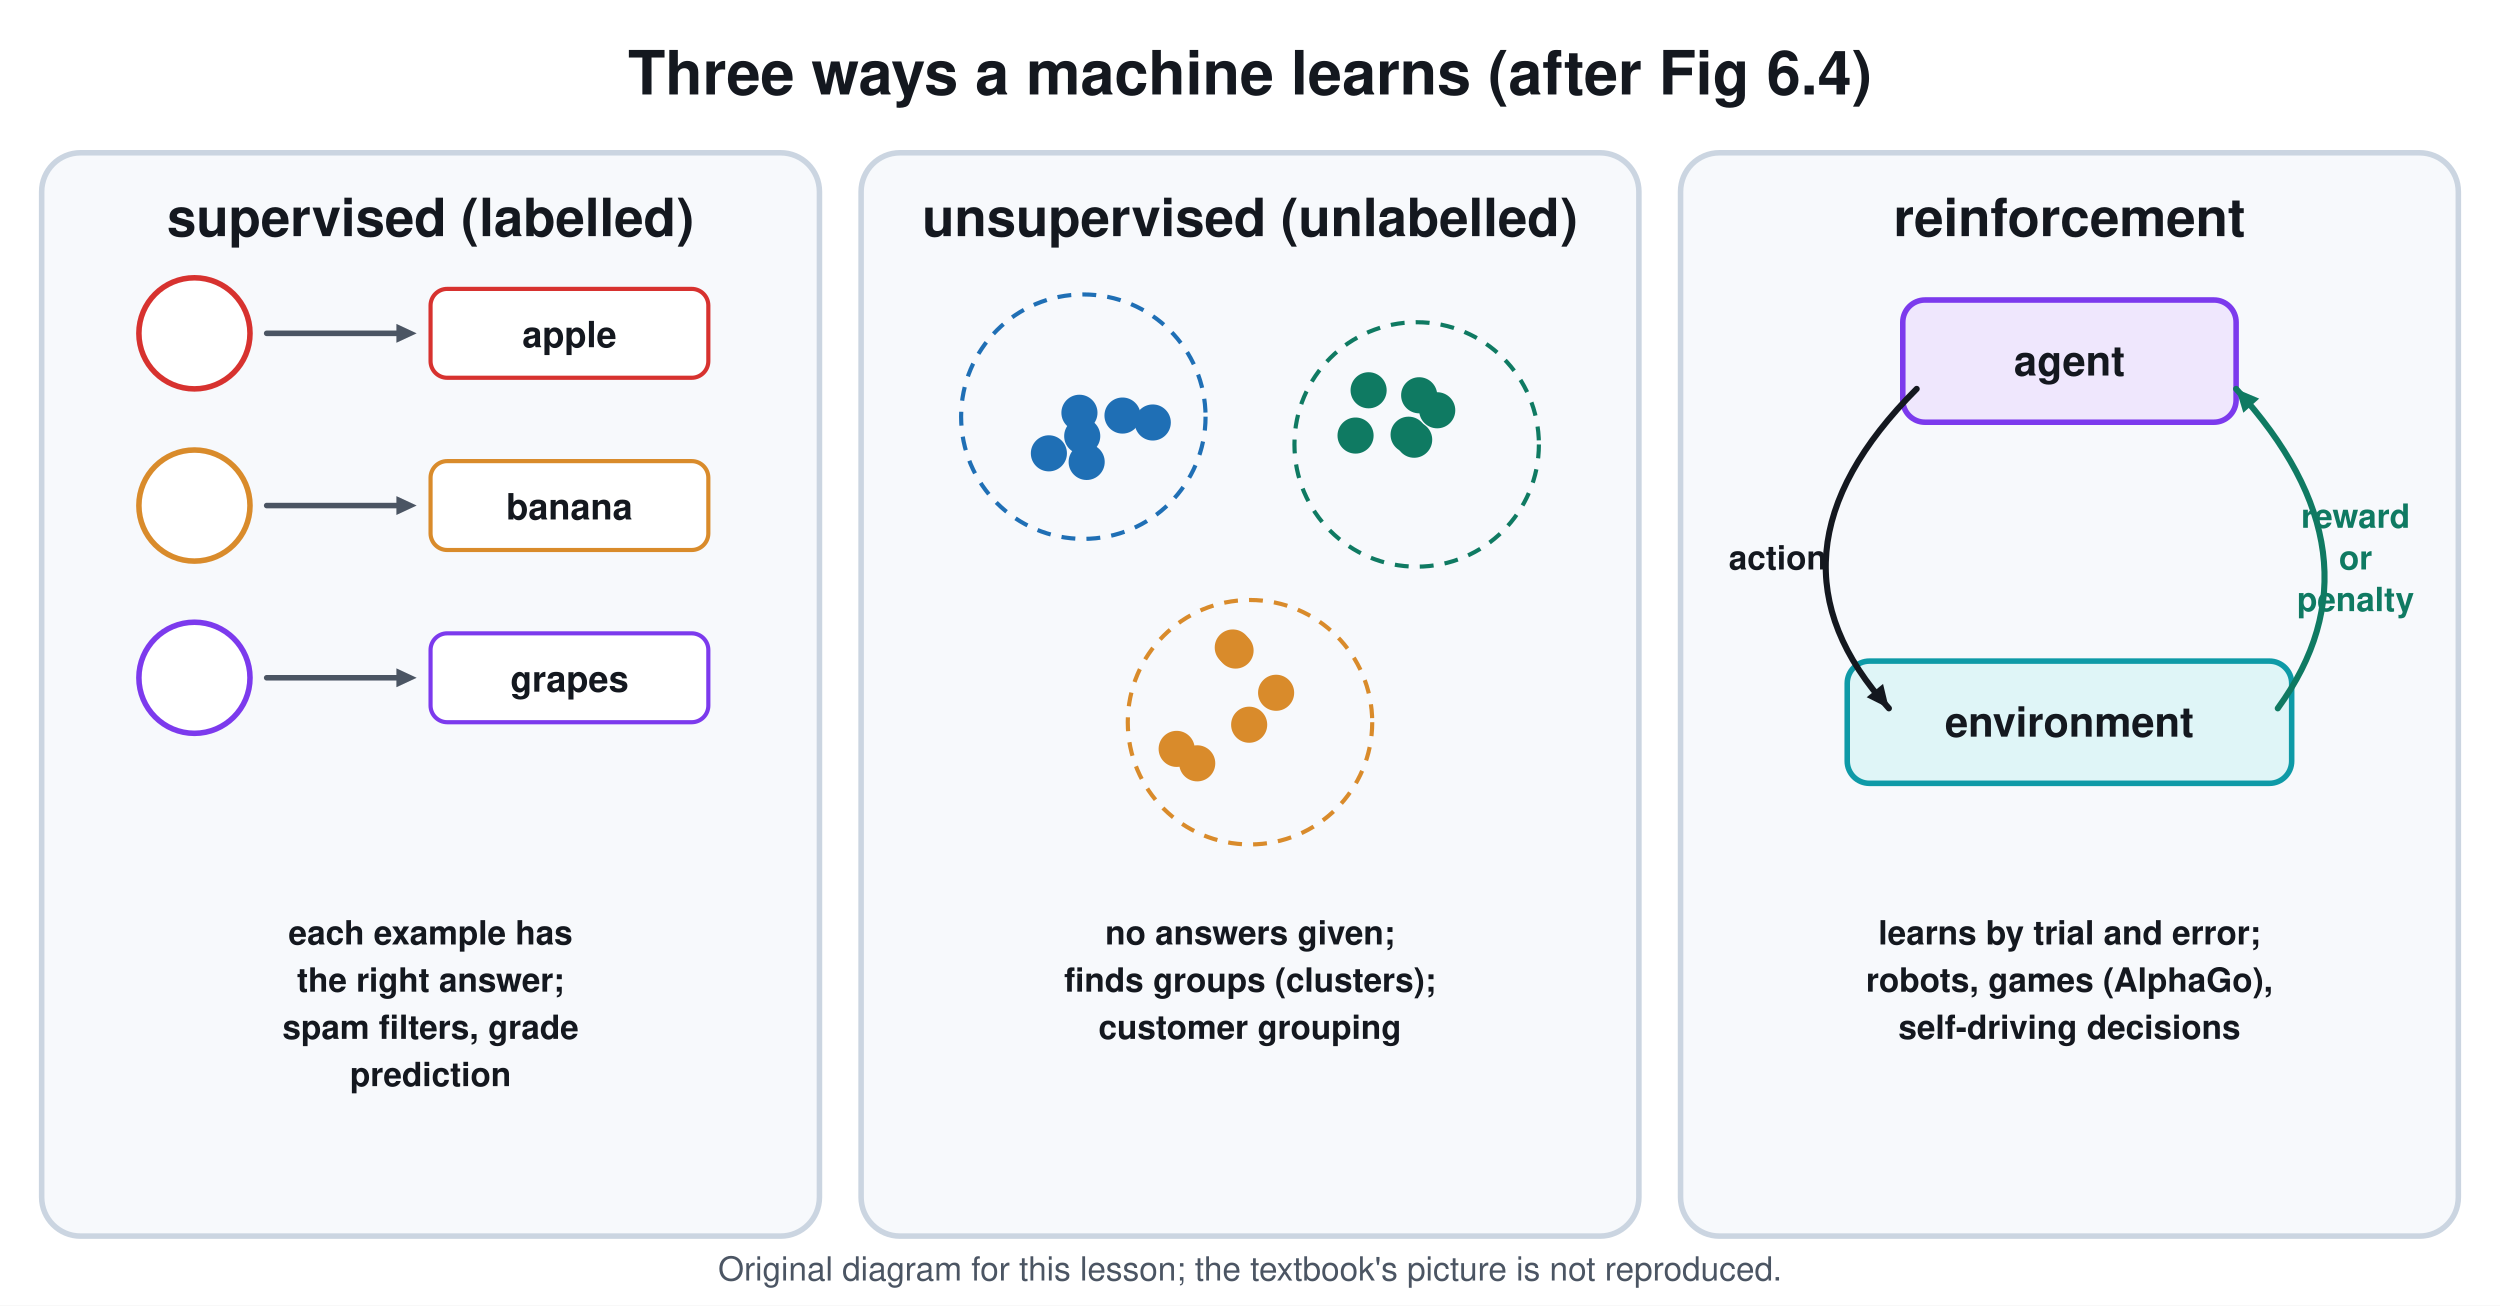
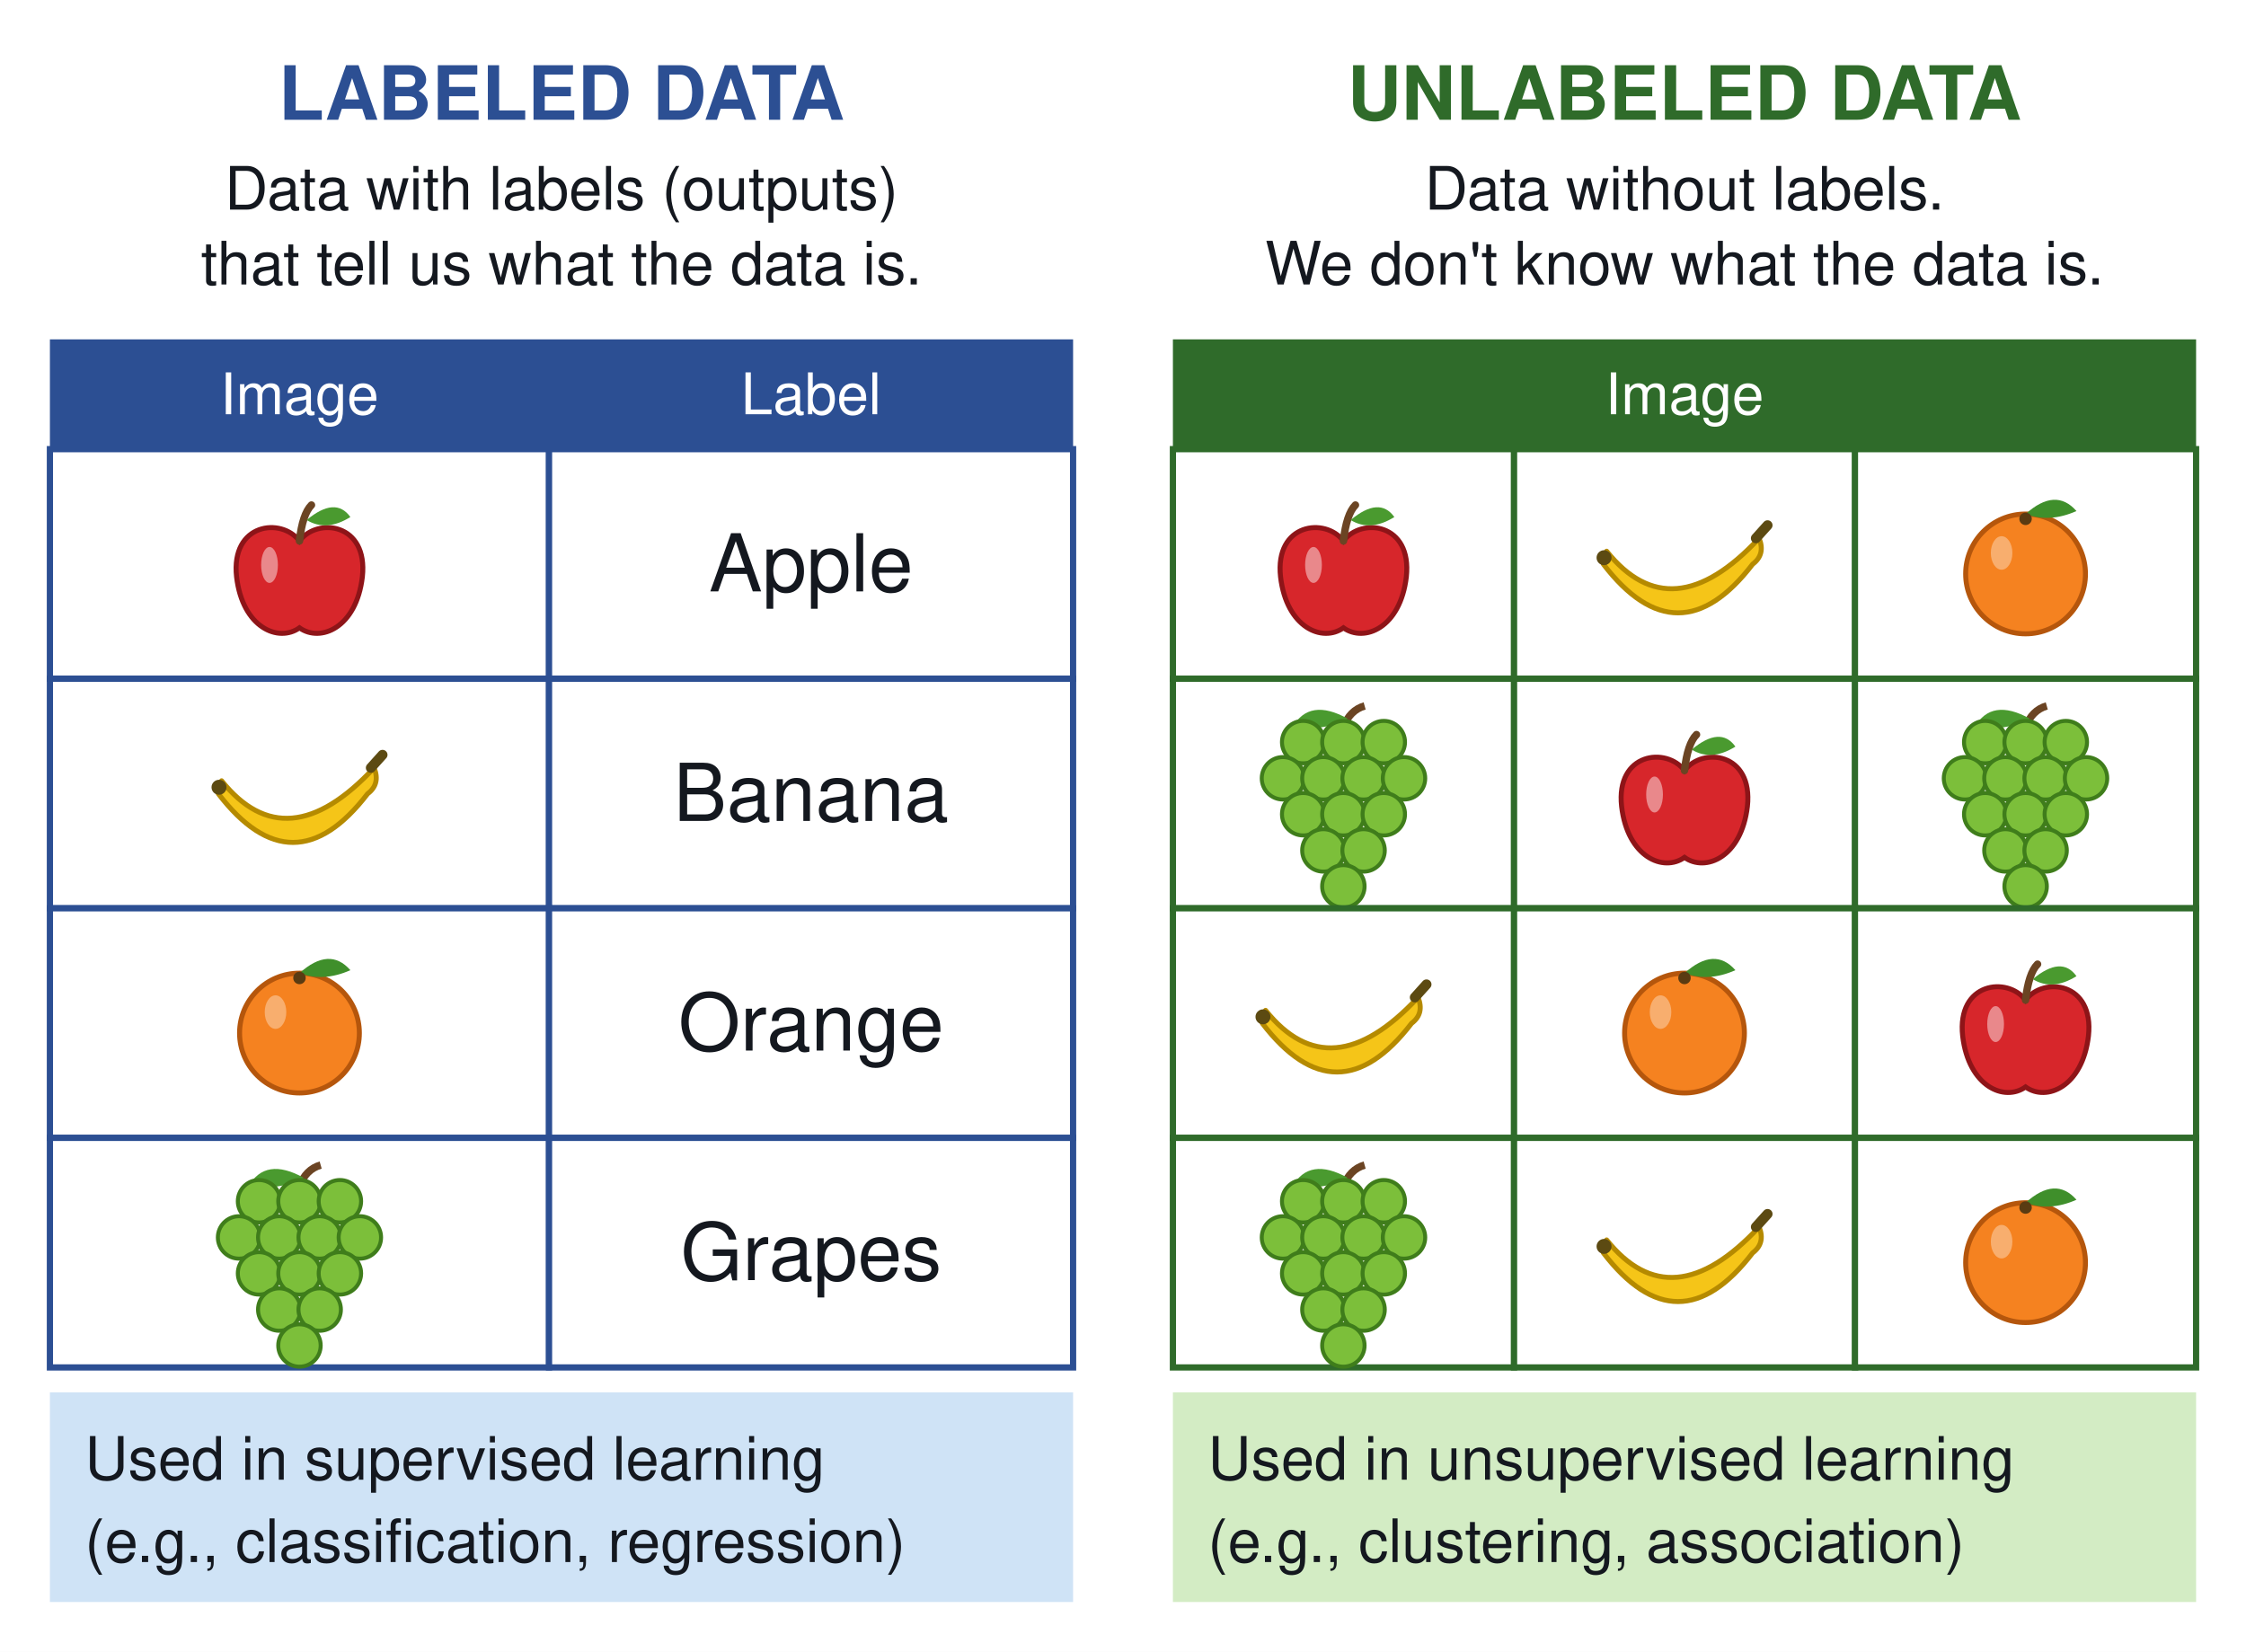
- <svg xmlns="http://www.w3.org/2000/svg" viewBox="0 0 900 470" font-family="Segoe UI, Helvetica, Arial, sans-serif">
-   <rect width="900" height="470" fill="#ffffff" />
-   <text x="450.0" y="34.0" font-size="22" fill="#14181f" text-anchor="middle" font-weight="700">Three ways a machine learns (after Fig 6.4)</text>
-   <rect x="15.0" y="55.0" width="280.0" height="390.0" rx="14" stroke="#cbd5e1" stroke-width="2" fill="#f7f9fc" />
-   <text x="155.0" y="85.0" font-size="19" fill="#14181f" text-anchor="middle" font-weight="700">supervised (labelled)</text>
-   <circle cx="70.0" cy="120.0" r="20.0" stroke="#d7322f" stroke-width="2" fill="#ffffff" />
-   <line x1="96.0" y1="120.0" x2="143.6" y2="120.0" stroke="#4b5563" stroke-width="2" stroke-linecap="round" />
-   <path d="M150.0 120.0 L142.7 123.4 L142.7 116.6 Z" fill="#4b5563" />
-   <rect x="155.0" y="104.0" width="100.0" height="32.0" rx="6" stroke="#d7322f" stroke-width="1.5" fill="#ffffff" />
-   <text x="205.0" y="125.0" font-size="13" fill="#14181f" text-anchor="middle" font-weight="700">apple</text>
-   <circle cx="70.0" cy="182.0" r="20.0" stroke="#d98b2b" stroke-width="2" fill="#ffffff" />
-   <line x1="96.0" y1="182.0" x2="143.6" y2="182.0" stroke="#4b5563" stroke-width="2" stroke-linecap="round" />
-   <path d="M150.0 182.0 L142.7 185.4 L142.7 178.6 Z" fill="#4b5563" />
-   <rect x="155.0" y="166.0" width="100.0" height="32.0" rx="6" stroke="#d98b2b" stroke-width="1.5" fill="#ffffff" />
-   <text x="205.0" y="187.0" font-size="13" fill="#14181f" text-anchor="middle" font-weight="700">banana</text>
-   <circle cx="70.0" cy="244.0" r="20.0" stroke="#7c3aed" stroke-width="2" fill="#ffffff" />
-   <line x1="96.0" y1="244.0" x2="143.6" y2="244.0" stroke="#4b5563" stroke-width="2" stroke-linecap="round" />
-   <path d="M150.0 244.0 L142.7 247.4 L142.7 240.6 Z" fill="#4b5563" />
-   <rect x="155.0" y="228.0" width="100.0" height="32.0" rx="6" stroke="#7c3aed" stroke-width="1.5" fill="#ffffff" />
-   <text x="205.0" y="249.0" font-size="13" fill="#14181f" text-anchor="middle" font-weight="700">grapes</text>
-   <text x="155.0" y="340.0" font-size="12" fill="#14181f" text-anchor="middle" font-weight="700">each example has</text>
-   <text x="155.0" y="357.0" font-size="12" fill="#14181f" text-anchor="middle" font-weight="700">the right answer;</text>
-   <text x="155.0" y="374.0" font-size="12" fill="#14181f" text-anchor="middle" font-weight="700">spam filters, grade</text>
-   <text x="155.0" y="391.0" font-size="12" fill="#14181f" text-anchor="middle" font-weight="700">prediction</text>
-   <rect x="310.0" y="55.0" width="280.0" height="390.0" rx="14" stroke="#cbd5e1" stroke-width="2" fill="#f7f9fc" />
-   <text x="450.0" y="85.0" font-size="19" fill="#14181f" text-anchor="middle" font-weight="700">unsupervised (unlabelled)</text>
-   <circle cx="390.0" cy="150.0" r="44.0" stroke="#1f6fb5" stroke-width="1.5" fill="none" stroke-dasharray="5 4" />
-   <circle cx="391.2" cy="166.3" r="6.0" stroke="#1f6fb5" stroke-width="1" fill="#1f6fb5" />
-   <circle cx="377.6" cy="163.2" r="6.0" stroke="#1f6fb5" stroke-width="1" fill="#1f6fb5" />
-   <circle cx="388.6" cy="148.6" r="6.0" stroke="#1f6fb5" stroke-width="1" fill="#1f6fb5" />
-   <circle cx="415.0" cy="152.1" r="6.0" stroke="#1f6fb5" stroke-width="1" fill="#1f6fb5" />
-   <circle cx="389.6" cy="157.0" r="6.0" stroke="#1f6fb5" stroke-width="1" fill="#1f6fb5" />
-   <circle cx="404.1" cy="149.6" r="6.0" stroke="#1f6fb5" stroke-width="1" fill="#1f6fb5" />
-   <circle cx="510.0" cy="160.0" r="44.0" stroke="#0f7a62" stroke-width="1.5" fill="none" stroke-dasharray="5 4" />
-   <circle cx="517.4" cy="147.7" r="6.0" stroke="#0f7a62" stroke-width="1" fill="#0f7a62" />
-   <circle cx="507.1" cy="156.5" r="6.0" stroke="#0f7a62" stroke-width="1" fill="#0f7a62" />
-   <circle cx="492.7" cy="140.5" r="6.0" stroke="#0f7a62" stroke-width="1" fill="#0f7a62" />
-   <circle cx="488.0" cy="156.8" r="6.0" stroke="#0f7a62" stroke-width="1" fill="#0f7a62" />
-   <circle cx="509.1" cy="158.3" r="6.0" stroke="#0f7a62" stroke-width="1" fill="#0f7a62" />
-   <circle cx="510.9" cy="142.3" r="6.0" stroke="#0f7a62" stroke-width="1" fill="#0f7a62" />
-   <circle cx="450.0" cy="260.0" r="44.0" stroke="#d98b2b" stroke-width="1.5" fill="none" stroke-dasharray="5 4" />
-   <circle cx="449.7" cy="260.9" r="6.0" stroke="#d98b2b" stroke-width="1" fill="#d98b2b" />
-   <circle cx="459.4" cy="249.4" r="6.0" stroke="#d98b2b" stroke-width="1" fill="#d98b2b" />
-   <circle cx="444.8" cy="234.2" r="6.0" stroke="#d98b2b" stroke-width="1" fill="#d98b2b" />
-   <circle cx="443.8" cy="233.1" r="6.0" stroke="#d98b2b" stroke-width="1" fill="#d98b2b" />
-   <circle cx="431.0" cy="274.8" r="6.0" stroke="#d98b2b" stroke-width="1" fill="#d98b2b" />
-   <circle cx="423.6" cy="269.6" r="6.0" stroke="#d98b2b" stroke-width="1" fill="#d98b2b" />
-   <text x="450.0" y="340.0" font-size="12" fill="#14181f" text-anchor="middle" font-weight="700">no answers given;</text>
-   <text x="450.0" y="357.0" font-size="12" fill="#14181f" text-anchor="middle" font-weight="700">finds groups (clusters);</text>
-   <text x="450.0" y="374.0" font-size="12" fill="#14181f" text-anchor="middle" font-weight="700">customer grouping</text>
-   <rect x="605.0" y="55.0" width="280.0" height="390.0" rx="14" stroke="#cbd5e1" stroke-width="2" fill="#f7f9fc" />
-   <text x="745.0" y="85.0" font-size="19" fill="#14181f" text-anchor="middle" font-weight="700">reinforcement</text>
-   <rect x="685.0" y="108.0" width="120.0" height="44.0" rx="8" stroke="#7c3aed" stroke-width="2" fill="#efe7fd" />
-   <text x="745.0" y="135.2" font-size="15" fill="#14181f" text-anchor="middle" font-weight="700">agent</text>
-   <rect x="665.0" y="238.0" width="160.0" height="44.0" rx="8" stroke="#0e9aa7" stroke-width="2" fill="#dff5f7" />
-   <text x="745.0" y="265.2" font-size="15" fill="#14181f" text-anchor="middle" font-weight="700">environment</text>
-   <path d="M690 140 Q630 200 680 255" stroke="#14181f" stroke-width="2.2" fill="none" stroke-linejoin="round" stroke-linecap="round" />
-   <path d="M680.0 255.0 L672.0 251.0 L677.9 246.2 Z" fill="#14181f" />
-   <text x="640.0" y="205.0" font-size="12" fill="#14181f" text-anchor="middle" font-weight="700">action</text>
-   <path d="M820 255 Q860 200 805 140" stroke="#0f7a62" stroke-width="2.2" fill="none" stroke-linejoin="round" stroke-linecap="round" />
-   <path d="M805.0 140.0 L813.3 143.5 L807.6 148.6 Z" fill="#0f7a62" />
-   <text x="848.0" y="190.0" font-size="12" fill="#0f7a62" text-anchor="middle" font-weight="700">reward</text>
-   <text x="848.0" y="205.0" font-size="12" fill="#0f7a62" text-anchor="middle" font-weight="700">or</text>
-   <text x="848.0" y="220.0" font-size="12" fill="#0f7a62" text-anchor="middle" font-weight="700">penalty</text>
-   <text x="745.0" y="340.0" font-size="12" fill="#14181f" text-anchor="middle" font-weight="700">learns by trial and error;</text>
-   <text x="745.0" y="357.0" font-size="12" fill="#14181f" text-anchor="middle" font-weight="700">robots, games (AlphaGo),</text>
-   <text x="745.0" y="374.0" font-size="12" fill="#14181f" text-anchor="middle" font-weight="700">self-driving decisions</text>
-   <text x="450.0" y="461" font-size="12" fill="#4b5563" text-anchor="middle">Original diagram for this lesson; the textbook's picture is not reproduced.</text>
+ <svg xmlns="http://www.w3.org/2000/svg" viewBox="0 0 900 662" width="900" height="662" font-family="Segoe UI, Helvetica, Arial, sans-serif">
+   <rect width="900" height="662" fill="#ffffff" />
+   <text x="225.0" y="48.0" font-size="30" fill="#2c4f93" text-anchor="middle" font-weight="700">LABELED DATA</text>
+   <text x="225.0" y="84.0" font-size="24" fill="#14181f" text-anchor="middle" font-weight="400">Data with labels (outputs)</text>
+   <text x="225.0" y="114.0" font-size="24" fill="#14181f" text-anchor="middle" font-weight="400">that tell us what the data is.</text>
+   <rect x="20" y="136" width="410" height="44" fill="#2c4f93" />
+   <text x="120.0" y="166.0" font-size="23" fill="#ffffff" text-anchor="middle" font-weight="400">Image</text>
+   <text x="325.0" y="166.0" font-size="23" fill="#ffffff" text-anchor="middle" font-weight="400">Label</text>
+   <rect x="20" y="180" width="200" height="92" fill="#ffffff" stroke="#2c4f93" stroke-width="2.5" />
+   <rect x="220" y="180" width="210" height="92" fill="#ffffff" stroke="#2c4f93" stroke-width="2.5" />
+   <path d="M120 216.8 C112.8 207.2 92.4 209.6 94.8 231.2 C97.2 251.6 111.6 257.6 120 251.6 C128.4 257.6 142.8 251.6 145.2 231.2 C147.6 209.6 127.2 207.2 120 216.8 Z" fill="#d7262b" stroke="#8e1418" stroke-width="2" />
+   <path d="M120 216.8 Q121.2 206.0 124.8 202.4" stroke="#6b4423" stroke-width="3" fill="none" stroke-linecap="round" />
+   <path d="M122.88 208.4 Q134.4 198.8 140.4 207.2 Q130.8 213.2 122.88 208.4 Z" fill="#4a9a2f" />
+   <ellipse cx="108.0" cy="226.4" rx="3.36" ry="7.2" fill="#ffffff" opacity=".45" />
+   <text x="325.0" y="237.0" font-size="32" fill="#14181f" text-anchor="middle" font-weight="400">Apple</text>
+   <rect x="20" y="272" width="200" height="92" fill="#ffffff" stroke="#2c4f93" stroke-width="2.5" />
+   <rect x="220" y="272" width="210" height="92" fill="#ffffff" stroke="#2c4f93" stroke-width="2.5" />
+   <path d="M88.8 312.9 Q114.8 345.4 149.9 307.7 Q152.5 314.2 147.3 318.1 Q117.4 357.1 87.5 318.1 Z" fill="#f5c518" stroke="#b58a00" stroke-width="2" stroke-linejoin="round" />
+   <path d="M148.6 307.7 l4.68 -5.2" stroke="#5c4a12" stroke-width="4" stroke-linecap="round" />
+   <circle cx="87.76" cy="315.5" r="3" fill="#5c4a12" />
+   <text x="325.0" y="329.0" font-size="32" fill="#14181f" text-anchor="middle" font-weight="400">Banana</text>
+   <rect x="20" y="364" width="200" height="92" fill="#ffffff" stroke="#2c4f93" stroke-width="2.5" />
+   <rect x="220" y="364" width="210" height="92" fill="#ffffff" stroke="#2c4f93" stroke-width="2.5" />
+   <circle cx="120" cy="414.0" r="24" fill="#f58220" stroke="#b5560c" stroke-width="2" />
+   <ellipse cx="110.4" cy="405.6" rx="4.32" ry="6.72" fill="#ffffff" opacity=".35" />
+   <path d="M120 390.0 Q132.0 379.2 140.4 388.8 Q129.6 393.6 120 390.0 Z" fill="#3f8f2b" />
+   <circle cx="120" cy="391.92" r="2.5" fill="#5a3b12" />
+   <text x="325.0" y="421.0" font-size="32" fill="#14181f" text-anchor="middle" font-weight="400">Orange</text>
+   <rect x="20" y="456" width="200" height="92" fill="#ffffff" stroke="#2c4f93" stroke-width="2.5" />
+   <rect x="220" y="456" width="210" height="92" fill="#ffffff" stroke="#2c4f93" stroke-width="2.5" />
+   <path d="M120 475.4 Q122.55 468.6 128.5 466.9" stroke="#6b4423" stroke-width="3" fill="none" />
+   <path d="M121.7 472.0 Q106.4 463.5 99.6 475.4 Q112.35 477.1 121.7 472.0 Z" fill="#4a9a2f" />
+   <circle cx="103.8" cy="481.4" r="8.5" fill="#7cbf3a" stroke="#3f7d1b" stroke-width="1.6" />
+   <circle cx="120.0" cy="481.4" r="8.5" fill="#7cbf3a" stroke="#3f7d1b" stroke-width="1.6" />
+   <circle cx="136.2" cy="481.4" r="8.5" fill="#7cbf3a" stroke="#3f7d1b" stroke-width="1.6" />
+   <circle cx="95.8" cy="495.9" r="8.5" fill="#7cbf3a" stroke="#3f7d1b" stroke-width="1.6" />
+   <circle cx="111.9" cy="495.9" r="8.5" fill="#7cbf3a" stroke="#3f7d1b" stroke-width="1.6" />
+   <circle cx="128.1" cy="495.9" r="8.5" fill="#7cbf3a" stroke="#3f7d1b" stroke-width="1.6" />
+   <circle cx="144.2" cy="495.9" r="8.5" fill="#7cbf3a" stroke="#3f7d1b" stroke-width="1.6" />
+   <circle cx="103.8" cy="510.3" r="8.5" fill="#7cbf3a" stroke="#3f7d1b" stroke-width="1.6" />
+   <circle cx="120.0" cy="510.3" r="8.5" fill="#7cbf3a" stroke="#3f7d1b" stroke-width="1.6" />
+   <circle cx="136.2" cy="510.3" r="8.5" fill="#7cbf3a" stroke="#3f7d1b" stroke-width="1.6" />
+   <circle cx="111.9" cy="524.8" r="8.5" fill="#7cbf3a" stroke="#3f7d1b" stroke-width="1.6" />
+   <circle cx="128.1" cy="524.8" r="8.5" fill="#7cbf3a" stroke="#3f7d1b" stroke-width="1.6" />
+   <circle cx="120.0" cy="539.2" r="8.5" fill="#7cbf3a" stroke="#3f7d1b" stroke-width="1.6" />
+   <text x="325.0" y="513.0" font-size="32" fill="#14181f" text-anchor="middle" font-weight="400">Grapes</text>
+   <rect x="20" y="558" width="410" height="84" fill="#cfe3f6" />
+   <text x="34.0" y="593.0" font-size="24" fill="#14181f" text-anchor="start" font-weight="400">Used in supervised learning</text>
+   <text x="34.0" y="626.0" font-size="24" fill="#14181f" text-anchor="start" font-weight="400">(e.g., classification, regression)</text>
+   <text x="675.0" y="48.0" font-size="30" fill="#2f6b2a" text-anchor="middle" font-weight="700">UNLABELED DATA</text>
+   <text x="675.0" y="84.0" font-size="24" fill="#14181f" text-anchor="middle" font-weight="400">Data without labels.</text>
+   <text x="675.0" y="114.0" font-size="24" fill="#14181f" text-anchor="middle" font-weight="400">We don't know what the data is.</text>
+   <rect x="470" y="136" width="410" height="44" fill="#2f6b2a" />
+   <text x="675.0" y="166.0" font-size="23" fill="#ffffff" text-anchor="middle" font-weight="400">Image</text>
+   <rect x="470.0" y="180" width="136.7" height="92" fill="#ffffff" stroke="#2f6b2a" stroke-width="2.5" />
+   <path d="M538.333 216.8 C531.133 207.2 510.733 209.6 513.133 231.2 C515.533 251.6 529.933 257.6 538.333 251.6 C546.733 257.6 561.133 251.6 563.533 231.2 C565.933 209.6 545.533 207.2 538.333 216.8 Z" fill="#d7262b" stroke="#8e1418" stroke-width="2" />
+   <path d="M538.333 216.8 Q539.533 206.0 543.133 202.4" stroke="#6b4423" stroke-width="3" fill="none" stroke-linecap="round" />
+   <path d="M541.213 208.4 Q552.733 198.8 558.733 207.2 Q549.133 213.2 541.213 208.4 Z" fill="#4a9a2f" />
+   <ellipse cx="526.333" cy="226.4" rx="3.36" ry="7.2" fill="#ffffff" opacity=".45" />
+   <rect x="606.7" y="180" width="136.7" height="92" fill="#ffffff" stroke="#2f6b2a" stroke-width="2.5" />
+   <path d="M643.8 220.9 Q669.8 253.4 704.9 215.7 Q707.5 222.2 702.3 226.1 Q672.4 265.1 642.5 226.1 Z" fill="#f5c518" stroke="#b58a00" stroke-width="2" stroke-linejoin="round" />
+   <path d="M703.6 215.7 l4.68 -5.2" stroke="#5c4a12" stroke-width="4" stroke-linecap="round" />
+   <circle cx="642.76" cy="223.5" r="3" fill="#5c4a12" />
+   <rect x="743.3" y="180" width="136.7" height="92" fill="#ffffff" stroke="#2f6b2a" stroke-width="2.5" />
+   <circle cx="811.667" cy="230.0" r="24" fill="#f58220" stroke="#b5560c" stroke-width="2" />
+   <ellipse cx="802.067" cy="221.6" rx="4.32" ry="6.72" fill="#ffffff" opacity=".35" />
+   <path d="M811.667 206.0 Q823.667 195.2 832.067 204.8 Q821.267 209.6 811.667 206.0 Z" fill="#3f8f2b" />
+   <circle cx="811.667" cy="207.92" r="2.5" fill="#5a3b12" />
+   <rect x="470.0" y="272" width="136.7" height="92" fill="#ffffff" stroke="#2f6b2a" stroke-width="2.5" />
+   <path d="M538.333 291.4 Q540.883 284.6 546.833 282.9" stroke="#6b4423" stroke-width="3" fill="none" />
+   <path d="M540.033 288.0 Q524.733 279.5 517.933 291.4 Q530.683 293.1 540.033 288.0 Z" fill="#4a9a2f" />
+   <circle cx="522.2" cy="297.4" r="8.5" fill="#7cbf3a" stroke="#3f7d1b" stroke-width="1.6" />
+   <circle cx="538.3" cy="297.4" r="8.5" fill="#7cbf3a" stroke="#3f7d1b" stroke-width="1.6" />
+   <circle cx="554.5" cy="297.4" r="8.5" fill="#7cbf3a" stroke="#3f7d1b" stroke-width="1.6" />
+   <circle cx="514.1" cy="311.9" r="8.5" fill="#7cbf3a" stroke="#3f7d1b" stroke-width="1.6" />
+   <circle cx="530.3" cy="311.9" r="8.5" fill="#7cbf3a" stroke="#3f7d1b" stroke-width="1.6" />
+   <circle cx="546.4" cy="311.9" r="8.5" fill="#7cbf3a" stroke="#3f7d1b" stroke-width="1.6" />
+   <circle cx="562.6" cy="311.9" r="8.5" fill="#7cbf3a" stroke="#3f7d1b" stroke-width="1.6" />
+   <circle cx="522.2" cy="326.3" r="8.5" fill="#7cbf3a" stroke="#3f7d1b" stroke-width="1.6" />
+   <circle cx="538.3" cy="326.3" r="8.5" fill="#7cbf3a" stroke="#3f7d1b" stroke-width="1.6" />
+   <circle cx="554.5" cy="326.3" r="8.5" fill="#7cbf3a" stroke="#3f7d1b" stroke-width="1.6" />
+   <circle cx="530.3" cy="340.8" r="8.5" fill="#7cbf3a" stroke="#3f7d1b" stroke-width="1.6" />
+   <circle cx="546.4" cy="340.8" r="8.5" fill="#7cbf3a" stroke="#3f7d1b" stroke-width="1.6" />
+   <circle cx="538.3" cy="355.2" r="8.5" fill="#7cbf3a" stroke="#3f7d1b" stroke-width="1.6" />
+   <rect x="606.7" y="272" width="136.7" height="92" fill="#ffffff" stroke="#2f6b2a" stroke-width="2.5" />
+   <path d="M675.0 308.8 C667.8 299.2 647.4 301.6 649.8 323.2 C652.2 343.6 666.6 349.6 675.0 343.6 C683.4 349.6 697.8 343.6 700.2 323.2 C702.6 301.6 682.2 299.2 675.0 308.8 Z" fill="#d7262b" stroke="#8e1418" stroke-width="2" />
+   <path d="M675.0 308.8 Q676.2 298.0 679.8 294.4" stroke="#6b4423" stroke-width="3" fill="none" stroke-linecap="round" />
+   <path d="M677.88 300.4 Q689.4 290.8 695.4 299.2 Q685.8 305.2 677.88 300.4 Z" fill="#4a9a2f" />
+   <ellipse cx="663.0" cy="318.4" rx="3.36" ry="7.2" fill="#ffffff" opacity=".45" />
+   <rect x="743.3" y="272" width="136.7" height="92" fill="#ffffff" stroke="#2f6b2a" stroke-width="2.5" />
+   <path d="M811.667 291.4 Q814.217 284.6 820.167 282.9" stroke="#6b4423" stroke-width="3" fill="none" />
+   <path d="M813.367 288.0 Q798.067 279.5 791.267 291.4 Q804.017 293.1 813.367 288.0 Z" fill="#4a9a2f" />
+   <circle cx="795.5" cy="297.4" r="8.5" fill="#7cbf3a" stroke="#3f7d1b" stroke-width="1.6" />
+   <circle cx="811.7" cy="297.4" r="8.5" fill="#7cbf3a" stroke="#3f7d1b" stroke-width="1.6" />
+   <circle cx="827.8" cy="297.4" r="8.5" fill="#7cbf3a" stroke="#3f7d1b" stroke-width="1.6" />
+   <circle cx="787.4" cy="311.9" r="8.5" fill="#7cbf3a" stroke="#3f7d1b" stroke-width="1.6" />
+   <circle cx="803.6" cy="311.9" r="8.5" fill="#7cbf3a" stroke="#3f7d1b" stroke-width="1.6" />
+   <circle cx="819.7" cy="311.9" r="8.5" fill="#7cbf3a" stroke="#3f7d1b" stroke-width="1.6" />
+   <circle cx="835.9" cy="311.9" r="8.5" fill="#7cbf3a" stroke="#3f7d1b" stroke-width="1.6" />
+   <circle cx="795.5" cy="326.3" r="8.5" fill="#7cbf3a" stroke="#3f7d1b" stroke-width="1.6" />
+   <circle cx="811.7" cy="326.3" r="8.5" fill="#7cbf3a" stroke="#3f7d1b" stroke-width="1.6" />
+   <circle cx="827.8" cy="326.3" r="8.5" fill="#7cbf3a" stroke="#3f7d1b" stroke-width="1.6" />
+   <circle cx="803.6" cy="340.8" r="8.5" fill="#7cbf3a" stroke="#3f7d1b" stroke-width="1.6" />
+   <circle cx="819.7" cy="340.8" r="8.5" fill="#7cbf3a" stroke="#3f7d1b" stroke-width="1.6" />
+   <circle cx="811.7" cy="355.2" r="8.5" fill="#7cbf3a" stroke="#3f7d1b" stroke-width="1.6" />
+   <rect x="470.0" y="364" width="136.7" height="92" fill="#ffffff" stroke="#2f6b2a" stroke-width="2.5" />
+   <path d="M507.133 404.9 Q533.133 437.4 568.233 399.7 Q570.833 406.2 565.633 410.1 Q535.733 449.1 505.833 410.1 Z" fill="#f5c518" stroke="#b58a00" stroke-width="2" stroke-linejoin="round" />
+   <path d="M566.933 399.7 l4.68 -5.2" stroke="#5c4a12" stroke-width="4" stroke-linecap="round" />
+   <circle cx="506.093" cy="407.5" r="3" fill="#5c4a12" />
+   <rect x="606.7" y="364" width="136.7" height="92" fill="#ffffff" stroke="#2f6b2a" stroke-width="2.5" />
+   <circle cx="675.0" cy="414.0" r="24" fill="#f58220" stroke="#b5560c" stroke-width="2" />
+   <ellipse cx="665.4" cy="405.6" rx="4.32" ry="6.72" fill="#ffffff" opacity=".35" />
+   <path d="M675.0 390.0 Q687.0 379.2 695.4 388.8 Q684.6 393.6 675.0 390.0 Z" fill="#3f8f2b" />
+   <circle cx="675.0" cy="391.92" r="2.5" fill="#5a3b12" />
+   <rect x="743.3" y="364" width="136.7" height="92" fill="#ffffff" stroke="#2f6b2a" stroke-width="2.5" />
+   <path d="M811.667 400.8 C804.467 391.2 784.067 393.6 786.467 415.2 C788.867 435.6 803.267 441.6 811.667 435.6 C820.067 441.6 834.467 435.6 836.867 415.2 C839.267 393.6 818.867 391.2 811.667 400.8 Z" fill="#d7262b" stroke="#8e1418" stroke-width="2" />
+   <path d="M811.667 400.8 Q812.867 390.0 816.467 386.4" stroke="#6b4423" stroke-width="3" fill="none" stroke-linecap="round" />
+   <path d="M814.547 392.4 Q826.067 382.8 832.067 391.2 Q822.467 397.2 814.547 392.4 Z" fill="#4a9a2f" />
+   <ellipse cx="799.667" cy="410.4" rx="3.36" ry="7.2" fill="#ffffff" opacity=".45" />
+   <rect x="470.0" y="456" width="136.7" height="92" fill="#ffffff" stroke="#2f6b2a" stroke-width="2.5" />
+   <path d="M538.333 475.4 Q540.883 468.6 546.833 466.9" stroke="#6b4423" stroke-width="3" fill="none" />
+   <path d="M540.033 472.0 Q524.733 463.5 517.933 475.4 Q530.683 477.1 540.033 472.0 Z" fill="#4a9a2f" />
+   <circle cx="522.2" cy="481.4" r="8.5" fill="#7cbf3a" stroke="#3f7d1b" stroke-width="1.6" />
+   <circle cx="538.3" cy="481.4" r="8.5" fill="#7cbf3a" stroke="#3f7d1b" stroke-width="1.6" />
+   <circle cx="554.5" cy="481.4" r="8.5" fill="#7cbf3a" stroke="#3f7d1b" stroke-width="1.6" />
+   <circle cx="514.1" cy="495.9" r="8.5" fill="#7cbf3a" stroke="#3f7d1b" stroke-width="1.6" />
+   <circle cx="530.3" cy="495.9" r="8.5" fill="#7cbf3a" stroke="#3f7d1b" stroke-width="1.6" />
+   <circle cx="546.4" cy="495.9" r="8.5" fill="#7cbf3a" stroke="#3f7d1b" stroke-width="1.6" />
+   <circle cx="562.6" cy="495.9" r="8.5" fill="#7cbf3a" stroke="#3f7d1b" stroke-width="1.6" />
+   <circle cx="522.2" cy="510.3" r="8.5" fill="#7cbf3a" stroke="#3f7d1b" stroke-width="1.6" />
+   <circle cx="538.3" cy="510.3" r="8.5" fill="#7cbf3a" stroke="#3f7d1b" stroke-width="1.6" />
+   <circle cx="554.5" cy="510.3" r="8.5" fill="#7cbf3a" stroke="#3f7d1b" stroke-width="1.6" />
+   <circle cx="530.3" cy="524.8" r="8.5" fill="#7cbf3a" stroke="#3f7d1b" stroke-width="1.6" />
+   <circle cx="546.4" cy="524.8" r="8.5" fill="#7cbf3a" stroke="#3f7d1b" stroke-width="1.6" />
+   <circle cx="538.3" cy="539.2" r="8.5" fill="#7cbf3a" stroke="#3f7d1b" stroke-width="1.6" />
+   <rect x="606.7" y="456" width="136.7" height="92" fill="#ffffff" stroke="#2f6b2a" stroke-width="2.5" />
+   <path d="M643.8 496.9 Q669.8 529.4 704.9 491.7 Q707.5 498.2 702.3 502.1 Q672.4 541.1 642.5 502.1 Z" fill="#f5c518" stroke="#b58a00" stroke-width="2" stroke-linejoin="round" />
+   <path d="M703.6 491.7 l4.68 -5.2" stroke="#5c4a12" stroke-width="4" stroke-linecap="round" />
+   <circle cx="642.76" cy="499.5" r="3" fill="#5c4a12" />
+   <rect x="743.3" y="456" width="136.7" height="92" fill="#ffffff" stroke="#2f6b2a" stroke-width="2.5" />
+   <circle cx="811.667" cy="506.0" r="24" fill="#f58220" stroke="#b5560c" stroke-width="2" />
+   <ellipse cx="802.067" cy="497.6" rx="4.32" ry="6.72" fill="#ffffff" opacity=".35" />
+   <path d="M811.667 482.0 Q823.667 471.2 832.067 480.8 Q821.267 485.6 811.667 482.0 Z" fill="#3f8f2b" />
+   <circle cx="811.667" cy="483.92" r="2.5" fill="#5a3b12" />
+   <rect x="470" y="558" width="410" height="84" fill="#d3ecc4" />
+   <text x="484.0" y="593.0" font-size="24" fill="#14181f" text-anchor="start" font-weight="400">Used in unsupervised learning</text>
+   <text x="484.0" y="626.0" font-size="24" fill="#14181f" text-anchor="start" font-weight="400">(e.g., clustering, association)</text>
</svg>
